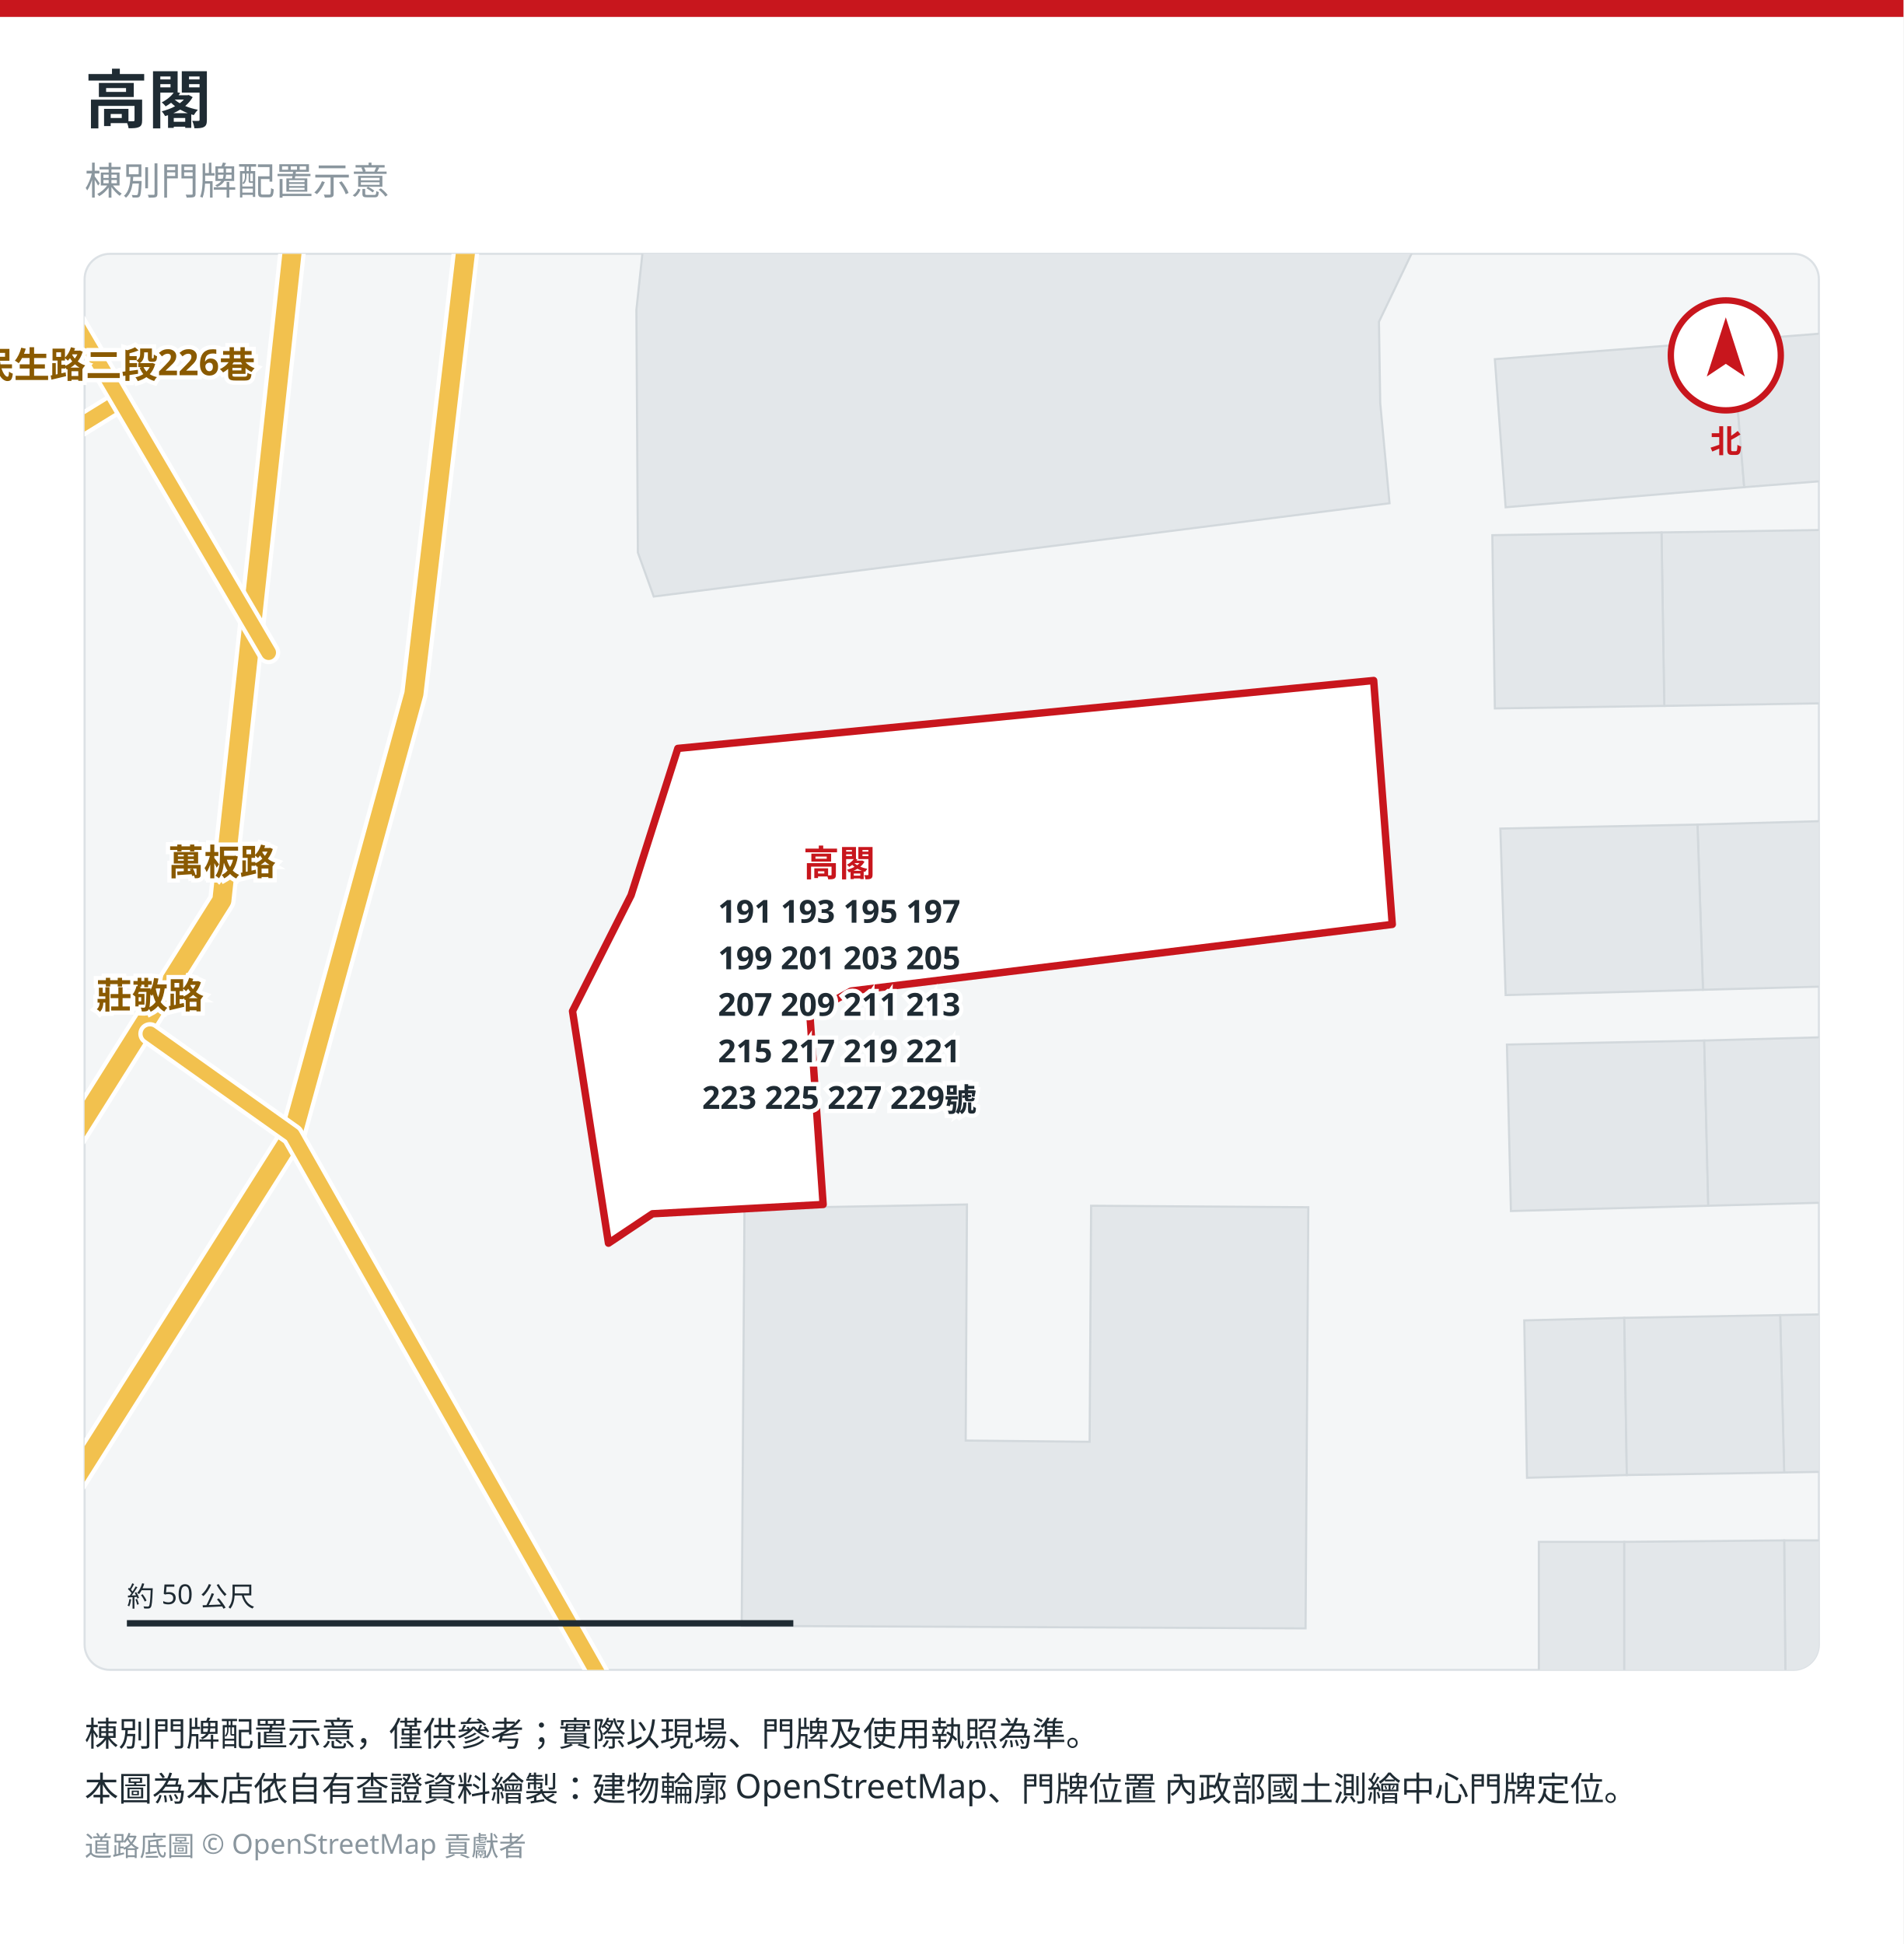
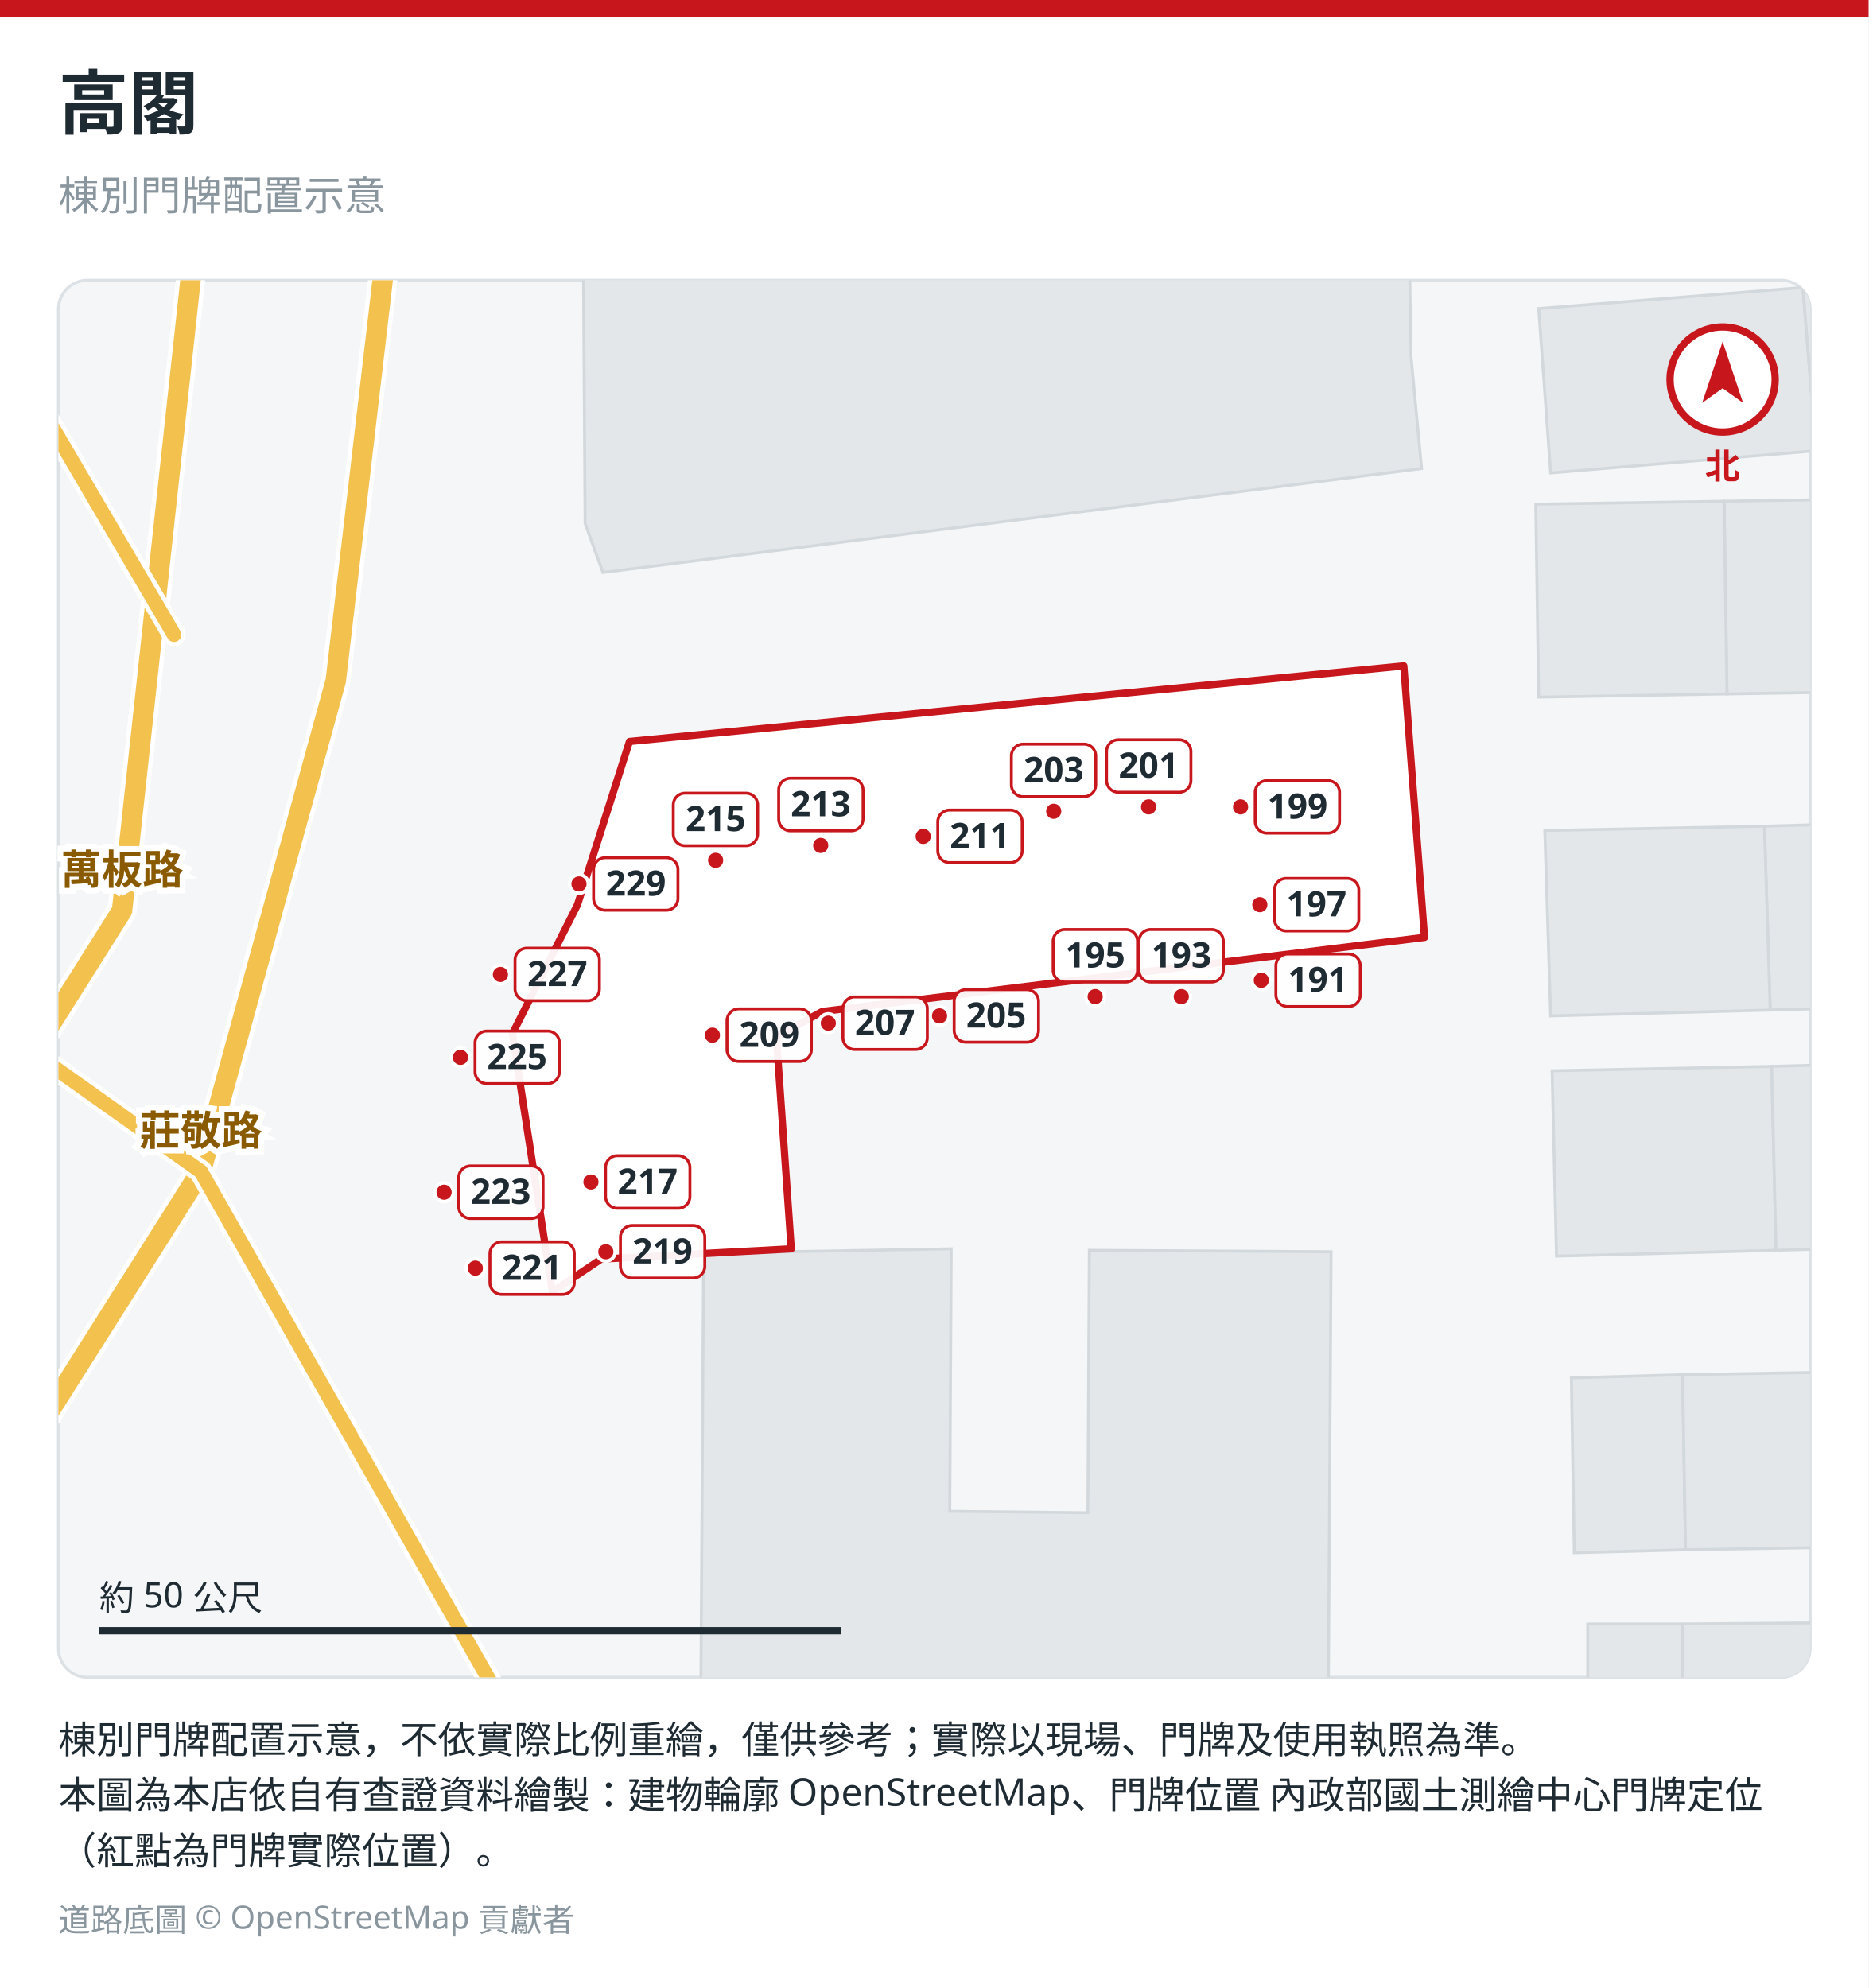
- <svg xmlns="http://www.w3.org/2000/svg" viewBox="0 0 900 919" width="900" height="919" font-family="Noto Sans TC, Microsoft JhengHei, PingFang TC, sans-serif">
+ <svg xmlns="http://www.w3.org/2000/svg" viewBox="0 0 640 681" preserveAspectRatio="xMidYMin meet" style="width:100%;height:auto;max-width:1280px" font-family="Noto Sans TC, Microsoft JhengHei, PingFang TC, sans-serif">
  <rect width="100%" height="100%" fill="#FFFFFF" />
-   <rect width="100%" height="8" fill="#C8161D" />
-   <text x="40" y="58" font-size="30" font-weight="700" fill="#1F2B33">高閣</text>
-   <text x="40" y="92" font-size="18" fill="#8A969E">棟別門牌配置示意</text>
+   <rect width="100%" height="6" fill="#C8161D" />
+   <text x="20" y="44" font-size="24" font-weight="700" fill="#1F2B33">高閣</text>
+   <text x="20" y="72" font-size="14" fill="#8A969E">棟別門牌配置示意</text>
  <defs>
    <clipPath id="c">
-       <rect x="40.0" y="120.0" width="820.0" height="669.4" rx="12" />
+       <rect x="20.0" y="96.0" width="600.0" height="478.6" rx="10" />
    </clipPath>
  </defs>
-   <rect x="40.0" y="120.0" width="820.0" height="669.4" rx="12" fill="#F4F6F7" stroke="#DCE1E5" />
+   <rect x="20.0" y="96.0" width="600.0" height="478.6" rx="10" fill="#F4F6F7" stroke="#DCE1E5" />
  <g clip-path="url(#c)">
-     <path d="M351.4,-31.3 L310.4,57.6 L300.9,146.5 L301.6,261.2 L309.1,282.0 L657.0,237.9 L652.6,190.6 L652.0,152.1 L672.2,109.9 Z" fill="#E3E7EA" stroke="#D2D8DC" stroke-width="1" />
-     <path d="M-122.6,292.1 L4.1,213.3 L12.9,203.8 L14.2,190.6 L11.6,177.4 L-82.9,21.0 L-169.9,78.4 L-130.8,137.0 L-119.5,130.1 L-84.2,178.6 L-104.3,189.3 L-120.7,168.5 L-176.2,207.0 L-152.2,242.3 L-157.9,244.8 L-142.8,269.4 L-138.4,266.2 Z" fill="#E3E7EA" stroke="#D2D8DC" stroke-width="1" />
-     <path d="M350.7,768.6 L352.0,571.3 L457.2,569.4 L456.6,681.0 L515.2,681.6 L515.9,570.0 L618.6,570.7 L617.3,769.8 Z" fill="#E3E7EA" stroke="#D2D8DC" stroke-width="1" />
-     <path d="M865.0,250.5 L945.1,249.2 L946.3,331.1 L866.3,332.4 Z" fill="#E3E7EA" stroke="#D2D8DC" stroke-width="1" />
-     <path d="M785.6,251.7 L865.0,250.5 L866.3,332.4 L786.9,333.7 Z" fill="#E3E7EA" stroke="#D2D8DC" stroke-width="1" />
-     <path d="M705.6,253.0 L785.6,251.7 L786.9,333.7 L706.8,334.9 Z" fill="#E3E7EA" stroke="#D2D8DC" stroke-width="1" />
-     <path d="M824.7,230.3 L711.9,239.8 L706.8,169.8 L819.0,161.0 Z" fill="#E3E7EA" stroke="#D2D8DC" stroke-width="1" />
-     <path d="M937.5,221.5 L824.7,230.3 L819.0,161.0 L931.9,152.1 Z" fill="#E3E7EA" stroke="#D2D8DC" stroke-width="1" />
-     <path d="M1099.5,230.9 L1020.7,232.8 L1018.2,134.5 L1096.4,132.0 Z" fill="#E3E7EA" stroke="#D2D8DC" stroke-width="1" />
-     <path d="M1217.4,220.2 L1109.6,223.4 L1107.7,151.5 L1215.5,149.0 Z" fill="#E3E7EA" stroke="#D2D8DC" stroke-width="1" />
-     <path d="M1120.9,320.4 L1016.3,323.0 L1014.4,249.2 L1118.4,246.7 Z" fill="#E3E7EA" stroke="#D2D8DC" stroke-width="1" />
-     <path d="M1039.0,715.6 L1143.6,712.5 L1146.1,788.7 L1041.5,791.9 Z" fill="#E3E7EA" stroke="#D2D8DC" stroke-width="1" />
-     <path d="M1031.4,614.1 L1136.1,611.0 L1138.0,687.3 L1033.3,690.4 Z" fill="#E3E7EA" stroke="#D2D8DC" stroke-width="1" />
-     <path d="M1020.7,481.8 L1125.3,478.6 L1127.2,554.9 L1022.6,558.0 Z" fill="#E3E7EA" stroke="#D2D8DC" stroke-width="1" />
-     <path d="M1020.1,388.5 L1124.1,385.3 L1126.6,461.6 L1022.0,464.8 Z" fill="#E3E7EA" stroke="#D2D8DC" stroke-width="1" />
-     <path d="M1091.9,963.3 L1141.7,957.6 L1154.3,1062.9 L1104.6,1068.6 Z" fill="#E3E7EA" stroke="#D2D8DC" stroke-width="1" />
-     <path d="M1001.8,1040.8 L993.6,975.3 L1091.9,963.3 L1104.6,1068.6 L1063.6,1073.6 L1058.5,1033.9 Z" fill="#E3E7EA" stroke="#D2D8DC" stroke-width="1" />
-     <path d="M884.6,987.9 L993.6,975.3 L1001.8,1040.8 L892.8,1053.5 Z" fill="#E3E7EA" stroke="#D2D8DC" stroke-width="1" />
-     <path d="M796.3,1065.4 L788.1,999.9 L884.6,987.9 L892.8,1053.5 Z" fill="#E3E7EA" stroke="#D2D8DC" stroke-width="1" />
-     <path d="M674.1,984.1 L742.8,977.8 L752.9,1079.3 L684.2,1086.2 Z" fill="#E3E7EA" stroke="#D2D8DC" stroke-width="1" />
-     <path d="M669.0,928.7 L737.1,921.7 L742.8,977.8 L674.1,984.1 Z" fill="#E3E7EA" stroke="#D2D8DC" stroke-width="1" />
-     <path d="M959.6,899.0 L1059.8,889.6 L1065.5,955.8 L965.3,965.2 Z" fill="#E3E7EA" stroke="#D2D8DC" stroke-width="1" />
-     <path d="M859.4,908.5 L959.6,899.0 L965.3,965.2 L865.7,974.7 Z" fill="#E3E7EA" stroke="#D2D8DC" stroke-width="1" />
-     <path d="M759.2,917.3 L859.4,908.5 L865.7,974.7 L765.5,983.5 Z" fill="#E3E7EA" stroke="#D2D8DC" stroke-width="1" />
-     <path d="M768.0,728.9 L768.0,795.7 L727.6,795.7 L727.6,728.9 Z" fill="#E3E7EA" stroke="#D2D8DC" stroke-width="1" />
-     <path d="M919.9,728.2 L995.5,727.6 L996.1,795.0 L919.9,795.0 Z" fill="#E3E7EA" stroke="#D2D8DC" stroke-width="1" />
-     <path d="M843.6,728.2 L919.9,728.2 L919.9,795.0 L844.2,795.7 Z" fill="#E3E7EA" stroke="#D2D8DC" stroke-width="1" />
-     <path d="M768.0,728.9 L843.6,728.2 L844.2,795.7 L768.0,795.7 Z" fill="#E3E7EA" stroke="#D2D8DC" stroke-width="1" />
-     <path d="M768.0,623.0 L769.2,697.3 L722.0,698.6 L720.7,624.2 Z" fill="#E3E7EA" stroke="#D2D8DC" stroke-width="1" />
-     <path d="M916.1,620.4 L989.8,619.2 L991.7,693.6 L917.4,694.8 Z" fill="#E3E7EA" stroke="#D2D8DC" stroke-width="1" />
-     <path d="M841.7,621.7 L916.1,620.4 L917.4,694.8 L843.6,696.1 Z" fill="#E3E7EA" stroke="#D2D8DC" stroke-width="1" />
-     <path d="M768.0,623.0 L841.7,621.7 L843.6,696.1 L769.2,697.3 Z" fill="#E3E7EA" stroke="#D2D8DC" stroke-width="1" />
-     <path d="M712.5,493.8 L805.8,491.9 L807.7,570.0 L714.4,572.5 Z" fill="#E3E7EA" stroke="#D2D8DC" stroke-width="1" />
-     <path d="M899.1,489.3 L992.4,486.8 L994.3,565.0 L901.0,567.5 Z" fill="#E3E7EA" stroke="#D2D8DC" stroke-width="1" />
-     <path d="M805.8,491.9 L899.1,489.3 L901.0,567.5 L807.7,570.0 Z" fill="#E3E7EA" stroke="#D2D8DC" stroke-width="1" />
-     <path d="M896.6,387.2 L989.8,384.7 L991.7,462.9 L898.4,465.4 Z" fill="#E3E7EA" stroke="#D2D8DC" stroke-width="1" />
-     <path d="M802.6,389.8 L896.6,387.2 L898.4,465.4 L805.2,467.9 Z" fill="#E3E7EA" stroke="#D2D8DC" stroke-width="1" />
-     <path d="M709.4,391.7 L802.6,389.8 L805.2,467.9 L711.9,470.4 Z" fill="#E3E7EA" stroke="#D2D8DC" stroke-width="1" />
-     <path d="M866.3,-89.9 L979.8,-89.9 L979.8,-203.3 L866.3,-203.3 Z" fill="#E3E7EA" stroke="#D2D8DC" stroke-width="1" />
-     <path d="M-461.1,7.2 L-469.3,-17.4 L-475.6,-14.9 L-487.5,-48.3 L-540.5,-30.0 L-502.7,77.1 L-480.6,140.2 L-416.3,117.5 L-410.7,132.6 L-360.2,115.0 L-357.7,121.3 L-256.9,86.0 L-261.3,72.1 L-147.8,33.0 L-173.7,-39.5 L-199.5,-113.2 L-267.6,-89.3 L-257.5,-60.9 L-272.0,-55.2 L-260.6,-23.1 L-248.7,-26.9 L-244.3,-14.3 L-238.0,4.0 L-280.2,19.2 L-295.9,24.2 L-299.7,14.1 L-321.2,21.0 L-325.6,8.4 L-372.2,24.2 L-364.6,45.6 L-382.3,51.9 L-433.3,69.6 L-442.8,72.7 L-447.8,58.2 L-441.5,55.7 L-449.1,34.9 L-442.8,33.0 L-453.5,4.0 Z" fill="#E3E7EA" stroke="#D2D8DC" stroke-width="1" />
-     <path d="M2449.6,-664.7 L2082.1,-584.7 L1698.9,-555.7 L895.3,-572.7 L599.1,-532.3 L469.9,-449.1 L363.3,-348.9 L179.9,-93.0 L147.1,36.2 L104.9,425.7 L-106.9,762.3 L-243.0,901.6 L-392.4,1016.3 L-1068.7,1443.0" fill="none" stroke="#FFFFFF" stroke-width="13" stroke-linecap="round" stroke-linejoin="round" />
-     <path d="M2449.6,-664.7 L2082.1,-584.7 L1698.9,-555.7 L895.3,-572.7 L599.1,-532.3 L469.9,-449.1 L363.3,-348.9 L179.9,-93.0 L147.1,36.2 L104.9,425.7 L-106.9,762.3 L-243.0,901.6 L-392.4,1016.3 L-1068.7,1443.0" fill="none" stroke="#F2C14E" stroke-width="9" stroke-linecap="round" stroke-linejoin="round" />
-     <path d="M-959.6,1514.2 L-292.2,1059.1 L-16.7,781.8 L138.3,536.6 L195.7,328.0 L236.6,-21.8 L326.8,-191.4 L533.5,-416.4 L662.1,-470.6 L846.8,-504.6 L1659.2,-486.3 L2154.6,-524.2 L2488.7,-596.6" fill="none" stroke="#FFFFFF" stroke-width="13" stroke-linecap="round" stroke-linejoin="round" />
-     <path d="M-959.6,1514.2 L-292.2,1059.1 L-16.7,781.8 L138.3,536.6 L195.7,328.0 L236.6,-21.8 L326.8,-191.4 L533.5,-416.4 L662.1,-470.6 L846.8,-504.6 L1659.2,-486.3 L2154.6,-524.2 L2488.7,-596.6" fill="none" stroke="#F2C14E" stroke-width="9" stroke-linecap="round" stroke-linejoin="round" />
-     <path d="M1701.4,556.8 L1623.3,660.2 L1469.5,773.6 L1317.0,819.0 L523.4,906.0 L413.8,900.3 L327.4,870.0 L138.3,536.6 L70.9,488.7" fill="none" stroke="#FFFFFF" stroke-width="11" stroke-linecap="round" stroke-linejoin="round" />
-     <path d="M1701.4,556.8 L1623.3,660.2 L1469.5,773.6 L1317.0,819.0 L523.4,906.0 L413.8,900.3 L327.4,870.0 L138.3,536.6 L70.9,488.7" fill="none" stroke="#F2C14E" stroke-width="7" stroke-linecap="round" stroke-linejoin="round" />
-     <path d="M55.1,190.6 L-490.7,527.2 L-635.0,480.5" fill="none" stroke="#FFFFFF" stroke-width="11" stroke-linecap="round" stroke-linejoin="round" />
-     <path d="M55.1,190.6 L-490.7,527.2 L-635.0,480.5" fill="none" stroke="#F2C14E" stroke-width="7" stroke-linecap="round" stroke-linejoin="round" />
-     <path d="M1710.9,-4152.1 L-292.8,-1060.5 L-354.6,-926.9 L-374.1,-810.3 L-347.6,-582.1 L-140.9,-148.5 L127.0,308.5" fill="none" stroke="#FFFFFF" stroke-width="11" stroke-linecap="round" stroke-linejoin="round" />
-     <path d="M1710.9,-4152.1 L-292.8,-1060.5 L-354.6,-926.9 L-374.1,-810.3 L-347.6,-582.1 L-140.9,-148.5 L127.0,308.5" fill="none" stroke="#F2C14E" stroke-width="7" stroke-linecap="round" stroke-linejoin="round" />
-     <path d="M147.1,36.2 L98.6,67.7 L-1.6,84.1" fill="none" stroke="#FFFFFF" stroke-width="11" stroke-linecap="round" stroke-linejoin="round" />
-     <path d="M147.1,36.2 L98.6,67.7 L-1.6,84.1" fill="none" stroke="#F2C14E" stroke-width="7" stroke-linecap="round" stroke-linejoin="round" />
-     <path d="M320.5,353.8 L298.4,423.2 L270.7,478.0 L287.7,587.7 L308.5,573.8 L389.2,569.4 L382.9,479.3 L402.4,468.5 L658.3,437.0 L649.5,321.7 Z" fill="#FFFFFF" stroke="#C8161D" stroke-width="3.5" stroke-linejoin="round" />
+     <path d="M240.5,-56.4 L207.5,15.2 L199.8,86.9 L200.4,179.3 L206.5,196.1 L486.9,160.5 L483.3,122.4 L482.8,91.4 L499.1,57.4 Z" fill="#E3E7EA" stroke="#D2D8DC" stroke-width="1" />
+     <path d="M-141.6,204.2 L-39.4,140.7 L-32.3,133.1 L-31.3,122.4 L-33.3,111.7 L-109.6,-14.2 L-179.7,32.0 L-148.2,79.2 L-139.0,73.6 L-110.6,112.8 L-126.8,121.4 L-140.0,104.6 L-184.7,135.6 L-165.4,164.1 L-170.0,166.1 L-157.8,185.9 L-154.3,183.4 Z" fill="#E3E7EA" stroke="#D2D8DC" stroke-width="1" />
+     <path d="M240.0,588.3 L241.0,429.3 L325.8,427.8 L325.3,517.7 L372.6,518.2 L373.1,428.3 L455.9,428.8 L454.9,589.3 Z" fill="#E3E7EA" stroke="#D2D8DC" stroke-width="1" />
+     <path d="M654.5,170.7 L719.1,169.7 L720.1,235.7 L655.6,236.7 Z" fill="#E3E7EA" stroke="#D2D8DC" stroke-width="1" />
+     <path d="M590.5,171.7 L654.5,170.7 L655.6,236.7 L591.5,237.7 Z" fill="#E3E7EA" stroke="#D2D8DC" stroke-width="1" />
+     <path d="M526.0,172.7 L590.5,171.7 L591.5,237.7 L527.0,238.8 Z" fill="#E3E7EA" stroke="#D2D8DC" stroke-width="1" />
+     <path d="M622.0,154.4 L531.1,162.0 L527.0,105.7 L617.5,98.5 Z" fill="#E3E7EA" stroke="#D2D8DC" stroke-width="1" />
+     <path d="M713.0,147.3 L622.0,154.4 L617.5,98.5 L708.4,91.4 Z" fill="#E3E7EA" stroke="#D2D8DC" stroke-width="1" />
+     <path d="M843.5,154.9 L780.0,156.5 L778.0,77.2 L841.0,75.2 Z" fill="#E3E7EA" stroke="#D2D8DC" stroke-width="1" />
+     <path d="M860.8,227.1 L776.5,229.1 L775.0,169.7 L858.8,167.6 Z" fill="#E3E7EA" stroke="#D2D8DC" stroke-width="1" />
+     <path d="M794.8,545.6 L879.1,543.1 L881.1,604.6 L796.8,607.1 Z" fill="#E3E7EA" stroke="#D2D8DC" stroke-width="1" />
+     <path d="M788.7,463.8 L873.0,461.3 L874.5,522.8 L790.2,525.3 Z" fill="#E3E7EA" stroke="#D2D8DC" stroke-width="1" />
+     <path d="M780.0,357.1 L864.4,354.6 L865.9,416.1 L781.6,418.6 Z" fill="#E3E7EA" stroke="#D2D8DC" stroke-width="1" />
+     <path d="M779.5,281.9 L863.4,279.4 L865.4,340.9 L781.0,343.4 Z" fill="#E3E7EA" stroke="#D2D8DC" stroke-width="1" />
+     <path d="M764.8,807.8 L758.2,754.9 L837.4,745.3 L847.6,830.1 L814.6,834.2 L810.5,802.2 Z" fill="#E3E7EA" stroke="#D2D8DC" stroke-width="1" />
+     <path d="M670.3,765.1 L758.2,754.9 L764.8,807.8 L676.9,817.9 Z" fill="#E3E7EA" stroke="#D2D8DC" stroke-width="1" />
+     <path d="M599.2,827.6 L592.6,774.7 L670.3,765.1 L676.9,817.9 Z" fill="#E3E7EA" stroke="#D2D8DC" stroke-width="1" />
+     <path d="M500.6,762.0 L556.0,757.0 L564.1,838.8 L508.7,844.3 Z" fill="#E3E7EA" stroke="#D2D8DC" stroke-width="1" />
+     <path d="M496.5,717.3 L551.4,711.7 L556.0,757.0 L500.6,762.0 Z" fill="#E3E7EA" stroke="#D2D8DC" stroke-width="1" />
+     <path d="M730.8,693.5 L811.5,685.8 L816.1,739.2 L735.3,746.8 Z" fill="#E3E7EA" stroke="#D2D8DC" stroke-width="1" />
+     <path d="M650.0,701.1 L730.8,693.5 L735.3,746.8 L655.1,754.4 Z" fill="#E3E7EA" stroke="#D2D8DC" stroke-width="1" />
+     <path d="M569.2,708.2 L650.0,701.1 L655.1,754.4 L574.3,761.5 Z" fill="#E3E7EA" stroke="#D2D8DC" stroke-width="1" />
+     <path d="M576.3,556.3 L576.3,610.1 L543.8,610.1 L543.8,556.3 Z" fill="#E3E7EA" stroke="#D2D8DC" stroke-width="1" />
+     <path d="M698.7,555.8 L759.7,555.3 L760.2,609.6 L698.7,609.6 Z" fill="#E3E7EA" stroke="#D2D8DC" stroke-width="1" />
+     <path d="M637.3,555.8 L698.7,555.8 L698.7,609.6 L637.8,610.1 Z" fill="#E3E7EA" stroke="#D2D8DC" stroke-width="1" />
+     <path d="M576.3,556.3 L637.3,555.8 L637.8,610.1 L576.3,610.1 Z" fill="#E3E7EA" stroke="#D2D8DC" stroke-width="1" />
+     <path d="M576.3,470.9 L577.3,530.9 L539.2,531.9 L538.2,472.0 Z" fill="#E3E7EA" stroke="#D2D8DC" stroke-width="1" />
+     <path d="M695.7,468.9 L755.1,467.9 L756.7,527.8 L696.7,528.9 Z" fill="#E3E7EA" stroke="#D2D8DC" stroke-width="1" />
+     <path d="M635.7,469.9 L695.7,468.9 L696.7,528.9 L637.3,529.9 Z" fill="#E3E7EA" stroke="#D2D8DC" stroke-width="1" />
+     <path d="M576.3,470.9 L635.7,469.9 L637.3,529.9 L577.3,530.9 Z" fill="#E3E7EA" stroke="#D2D8DC" stroke-width="1" />
+     <path d="M531.6,366.8 L606.8,365.3 L608.3,428.3 L533.1,430.3 Z" fill="#E3E7EA" stroke="#D2D8DC" stroke-width="1" />
+     <path d="M682.0,363.2 L757.2,361.2 L758.7,424.2 L683.5,426.2 Z" fill="#E3E7EA" stroke="#D2D8DC" stroke-width="1" />
+     <path d="M606.8,365.3 L682.0,363.2 L683.5,426.2 L608.3,428.3 Z" fill="#E3E7EA" stroke="#D2D8DC" stroke-width="1" />
+     <path d="M679.9,280.9 L755.1,278.9 L756.7,341.9 L681.5,343.9 Z" fill="#E3E7EA" stroke="#D2D8DC" stroke-width="1" />
+     <path d="M604.3,283.0 L679.9,280.9 L681.5,343.9 L606.3,346.0 Z" fill="#E3E7EA" stroke="#D2D8DC" stroke-width="1" />
+     <path d="M529.1,284.5 L604.3,283.0 L606.3,346.0 L531.1,348.0 Z" fill="#E3E7EA" stroke="#D2D8DC" stroke-width="1" />
+     <path d="M655.6,-103.7 L747.0,-103.7 L747.0,-195.1 L655.6,-195.1 Z" fill="#E3E7EA" stroke="#D2D8DC" stroke-width="1" />
+     <path d="M-414.4,-25.4 L-421.0,-45.2 L-426.1,-43.2 L-435.7,-70.1 L-478.4,-55.4 L-447.9,31.0 L-430.1,81.8 L-378.3,63.5 L-373.7,75.7 L-333.1,61.5 L-331.1,66.5 L-249.8,38.1 L-253.3,26.9 L-161.9,-4.6 L-182.7,-63.0 L-203.5,-122.5 L-258.4,-103.2 L-250.3,-80.3 L-262.0,-75.7 L-252.8,-49.8 L-243.2,-52.9 L-239.6,-42.7 L-234.5,-28.0 L-268.6,-15.8 L-281.3,-11.7 L-284.3,-19.8 L-301.6,-14.2 L-305.1,-24.4 L-342.7,-11.7 L-336.6,5.6 L-350.9,10.6 L-392.0,24.9 L-399.6,27.4 L-403.7,15.7 L-398.6,13.7 L-404.7,-3.1 L-399.6,-4.6 L-408.3,-28.0 Z" fill="#E3E7EA" stroke="#D2D8DC" stroke-width="1" />
+     <path d="M1931.8,-567.0 L1635.6,-502.5 L1326.7,-479.1 L678.9,-492.8 L440.2,-460.3 L336.0,-393.2 L250.1,-312.5 L102.3,-106.2 L75.9,-2.1 L41.8,311.9 L-128.9,583.2 L-238.6,695.5 L-359.0,788.0 L-904.1,1131.9" fill="none" stroke="#FFFFFF" stroke-width="10" stroke-linecap="round" stroke-linejoin="round" />
+     <path d="M1931.8,-567.0 L1635.6,-502.5 L1326.7,-479.1 L678.9,-492.8 L440.2,-460.3 L336.0,-393.2 L250.1,-312.5 L102.3,-106.2 L75.9,-2.1 L41.8,311.9 L-128.9,583.2 L-238.6,695.5 L-359.0,788.0 L-904.1,1131.9" fill="none" stroke="#F2C14E" stroke-width="7" stroke-linecap="round" stroke-linejoin="round" />
+     <path d="M-816.2,1189.3 L-278.2,822.5 L-56.2,599.0 L68.8,401.3 L115.0,233.2 L148.0,-48.8 L220.7,-185.5 L387.3,-366.8 L491.0,-410.5 L639.8,-438.0 L1294.7,-423.2 L1694.0,-453.7 L1963.3,-512.1" fill="none" stroke="#FFFFFF" stroke-width="10" stroke-linecap="round" stroke-linejoin="round" />
+     <path d="M-816.2,1189.3 L-278.2,822.5 L-56.2,599.0 L68.8,401.3 L115.0,233.2 L148.0,-48.8 L220.7,-185.5 L387.3,-366.8 L491.0,-410.5 L639.8,-438.0 L1294.7,-423.2 L1694.0,-453.7 L1963.3,-512.1" fill="none" stroke="#F2C14E" stroke-width="7" stroke-linecap="round" stroke-linejoin="round" />
+     <path d="M1328.7,417.6 L1265.7,500.9 L1141.8,592.4 L1018.8,628.9 L379.2,699.0 L290.8,694.5 L221.2,670.1 L68.8,401.3 L14.4,362.7" fill="none" stroke="#FFFFFF" stroke-width="8" stroke-linecap="round" stroke-linejoin="round" />
+     <path d="M1328.7,417.6 L1265.7,500.9 L1141.8,592.4 L1018.8,628.9 L379.2,699.0 L290.8,694.5 L221.2,670.1 L68.8,401.3 L14.4,362.7" fill="none" stroke="#F2C14E" stroke-width="5" stroke-linecap="round" stroke-linejoin="round" />
+     <path d="M1.7,122.4 L-438.3,393.7 L-554.6,356.1" fill="none" stroke="#FFFFFF" stroke-width="8" stroke-linecap="round" stroke-linejoin="round" />
+     <path d="M1.7,122.4 L-438.3,393.7 L-554.6,356.1" fill="none" stroke="#F2C14E" stroke-width="5" stroke-linecap="round" stroke-linejoin="round" />
+     <path d="M1336.3,-3378.0 L-278.7,-886.0 L-328.5,-778.3 L-344.3,-684.4 L-322.9,-500.4 L-156.3,-150.9 L59.6,217.4" fill="none" stroke="#FFFFFF" stroke-width="8" stroke-linecap="round" stroke-linejoin="round" />
+     <path d="M1336.3,-3378.0 L-278.7,-886.0 L-328.5,-778.3 L-344.3,-684.4 L-322.9,-500.4 L-156.3,-150.9 L59.6,217.4" fill="none" stroke="#F2C14E" stroke-width="5" stroke-linecap="round" stroke-linejoin="round" />
+     <path d="M75.9,-2.1 L36.8,23.3 L-44.0,36.6" fill="none" stroke="#FFFFFF" stroke-width="8" stroke-linecap="round" stroke-linejoin="round" />
+     <path d="M75.9,-2.1 L36.8,23.3 L-44.0,36.6" fill="none" stroke="#F2C14E" stroke-width="5" stroke-linecap="round" stroke-linejoin="round" />
+     <path d="M215.6,254.0 L197.8,309.9 L175.5,354.1 L189.2,442.5 L205.9,431.3 L271.0,427.8 L265.9,355.1 L281.6,346.5 L487.9,321.1 L480.8,228.1 Z" fill="#FFFFFF" stroke="#C8161D" stroke-width="2.5" stroke-linejoin="round" />
  </g>
-   <text x="104.9" y="413.7" font-size="17" font-weight="700" fill="#8A5A00" text-anchor="middle" stroke="#FFFFFF" stroke-width="4" paint-order="stroke">萬板路</text>
-   <text x="70.9" y="476.7" font-size="17" font-weight="700" fill="#8A5A00" text-anchor="middle" stroke="#FFFFFF" stroke-width="4" paint-order="stroke">莊敬路</text>
-   <text x="55.1" y="178.6" font-size="17" font-weight="700" fill="#8A5A00" text-anchor="middle" stroke="#FFFFFF" stroke-width="4" paint-order="stroke">民生路二段226巷</text>
-   <text x="396.8" y="414.2" font-size="17" font-weight="700" fill="#C8161D" text-anchor="middle" stroke="#FFFFFF" stroke-width="4" paint-order="stroke">高閣</text>
-   <text x="396.8" y="436.2" font-size="15" font-weight="600" fill="#1F2B33" text-anchor="middle" stroke="#FFFFFF" stroke-width="4" paint-order="stroke">191 193 195 197</text>
-   <text x="396.8" y="458.2" font-size="15" font-weight="600" fill="#1F2B33" text-anchor="middle" stroke="#FFFFFF" stroke-width="4" paint-order="stroke">199 201 203 205</text>
-   <text x="396.8" y="480.2" font-size="15" font-weight="600" fill="#1F2B33" text-anchor="middle" stroke="#FFFFFF" stroke-width="4" paint-order="stroke">207 209 211 213</text>
-   <text x="396.8" y="502.2" font-size="15" font-weight="600" fill="#1F2B33" text-anchor="middle" stroke="#FFFFFF" stroke-width="4" paint-order="stroke">215 217 219 221</text>
-   <text x="396.8" y="524.2" font-size="15" font-weight="600" fill="#1F2B33" text-anchor="middle" stroke="#FFFFFF" stroke-width="4" paint-order="stroke">223 225 227 229號</text>
-   <circle cx="816.0" cy="168.0" r="26" fill="#FFFFFF" stroke="#C8161D" stroke-width="3" />
-   <path d="M816.0,150.0 L825.0,178.0 L816.0,172.0 L807.0,178.0 Z" fill="#C8161D" />
-   <text x="816.0" y="214.0" font-size="15" font-weight="700" fill="#C8161D" text-anchor="middle">北</text>
-   <line x1="60.0" y1="767.4" x2="375.1" y2="767.4" stroke="#1F2B33" stroke-width="3" />
-   <text x="60.0" y="759.4" font-size="13" fill="#1F2B33">約 50 公尺</text>
-   <text x="40" y="825.4" font-size="16" fill="#1F2B33">棟別門牌配置示意，僅供參考；實際以現場、門牌及使用執照為準。</text>
-   <text x="40" y="851.4" font-size="16" fill="#1F2B33">本圖為本店依自有查證資料繪製：建物輪廓 OpenStreetMap、門牌位置 內政部國土測繪中心門牌定位。</text>
-   <text x="40" y="877.4" font-size="13" fill="#8A969E">道路底圖 © OpenStreetMap 貢獻者</text>
+   <text x="41.8" y="302.9" font-size="14" font-weight="700" fill="#8A5A00" text-anchor="middle" stroke="#FFFFFF" stroke-width="4" paint-order="stroke">萬板路</text>
+   <text x="68.8" y="392.3" font-size="14" font-weight="700" fill="#8A5A00" text-anchor="middle" stroke="#FFFFFF" stroke-width="4" paint-order="stroke">莊敬路</text>
+   <circle cx="152.1" cy="408.4" r="3.2" fill="#C8161D" stroke="#FFFFFF" stroke-width="1.2" />
+   <circle cx="157.7" cy="362.2" r="3.2" fill="#C8161D" stroke="#FFFFFF" stroke-width="1.2" />
+   <circle cx="162.8" cy="434.4" r="3.2" fill="#C8161D" stroke="#FFFFFF" stroke-width="1.2" />
+   <circle cx="171.4" cy="333.8" r="3.2" fill="#C8161D" stroke="#FFFFFF" stroke-width="1.2" />
+   <circle cx="198.3" cy="302.8" r="3.2" fill="#C8161D" stroke="#FFFFFF" stroke-width="1.2" />
+   <circle cx="202.4" cy="404.9" r="3.2" fill="#C8161D" stroke="#FFFFFF" stroke-width="1.2" />
+   <circle cx="207.5" cy="428.8" r="3.2" fill="#C8161D" stroke="#FFFFFF" stroke-width="1.2" />
+   <circle cx="244.0" cy="354.6" r="3.2" fill="#C8161D" stroke="#FFFFFF" stroke-width="1.2" />
+   <circle cx="245.1" cy="294.7" r="3.2" fill="#C8161D" stroke="#FFFFFF" stroke-width="1.2" />
+   <circle cx="281.1" cy="289.6" r="3.2" fill="#C8161D" stroke="#FFFFFF" stroke-width="1.2" />
+   <circle cx="283.7" cy="350.5" r="3.2" fill="#C8161D" stroke="#FFFFFF" stroke-width="1.2" />
+   <circle cx="316.2" cy="286.5" r="3.2" fill="#C8161D" stroke="#FFFFFF" stroke-width="1.2" />
+   <circle cx="321.8" cy="348.0" r="3.2" fill="#C8161D" stroke="#FFFFFF" stroke-width="1.2" />
+   <circle cx="360.9" cy="277.9" r="3.2" fill="#C8161D" stroke="#FFFFFF" stroke-width="1.2" />
+   <circle cx="375.1" cy="341.4" r="3.2" fill="#C8161D" stroke="#FFFFFF" stroke-width="1.2" />
+   <circle cx="393.4" cy="276.4" r="3.2" fill="#C8161D" stroke="#FFFFFF" stroke-width="1.2" />
+   <circle cx="404.6" cy="341.4" r="3.2" fill="#C8161D" stroke="#FFFFFF" stroke-width="1.2" />
+   <circle cx="424.9" cy="276.4" r="3.2" fill="#C8161D" stroke="#FFFFFF" stroke-width="1.2" />
+   <circle cx="431.5" cy="309.9" r="3.2" fill="#C8161D" stroke="#FFFFFF" stroke-width="1.2" />
+   <circle cx="432.0" cy="335.8" r="3.2" fill="#C8161D" stroke="#FFFFFF" stroke-width="1.2" />
+   <rect x="157.1" y="399.4" width="28.9" height="18.0" rx="4" fill="#FFFFFF" fill-opacity="0.94" stroke="#C8161D" stroke-width="1" />
+   <text x="171.5" y="412.4" font-size="12" font-weight="700" fill="#1F2B33" text-anchor="middle">223</text>
+   <rect x="162.7" y="353.2" width="28.9" height="18.0" rx="4" fill="#FFFFFF" fill-opacity="0.94" stroke="#C8161D" stroke-width="1" />
+   <text x="177.1" y="366.2" font-size="12" font-weight="700" fill="#1F2B33" text-anchor="middle">225</text>
+   <rect x="167.8" y="425.4" width="28.9" height="18.0" rx="4" fill="#FFFFFF" fill-opacity="0.94" stroke="#C8161D" stroke-width="1" />
+   <text x="182.2" y="438.4" font-size="12" font-weight="700" fill="#1F2B33" text-anchor="middle">221</text>
+   <rect x="176.4" y="324.8" width="28.9" height="18.0" rx="4" fill="#FFFFFF" fill-opacity="0.94" stroke="#C8161D" stroke-width="1" />
+   <text x="190.9" y="337.8" font-size="12" font-weight="700" fill="#1F2B33" text-anchor="middle">227</text>
+   <rect x="203.3" y="293.8" width="28.9" height="18.0" rx="4" fill="#FFFFFF" fill-opacity="0.94" stroke="#C8161D" stroke-width="1" />
+   <text x="217.8" y="306.8" font-size="12" font-weight="700" fill="#1F2B33" text-anchor="middle">229</text>
+   <rect x="207.4" y="395.9" width="28.9" height="18.0" rx="4" fill="#FFFFFF" fill-opacity="0.94" stroke="#C8161D" stroke-width="1" />
+   <text x="221.8" y="408.9" font-size="12" font-weight="700" fill="#1F2B33" text-anchor="middle">217</text>
+   <rect x="212.5" y="419.8" width="28.9" height="18.0" rx="4" fill="#FFFFFF" fill-opacity="0.94" stroke="#C8161D" stroke-width="1" />
+   <text x="226.9" y="432.8" font-size="12" font-weight="700" fill="#1F2B33" text-anchor="middle">219</text>
+   <rect x="249.0" y="345.6" width="28.9" height="18.0" rx="4" fill="#FFFFFF" fill-opacity="0.94" stroke="#C8161D" stroke-width="1" />
+   <text x="263.5" y="358.6" font-size="12" font-weight="700" fill="#1F2B33" text-anchor="middle">209</text>
+   <rect x="230.6" y="271.7" width="28.9" height="18.0" rx="4" fill="#FFFFFF" fill-opacity="0.94" stroke="#C8161D" stroke-width="1" />
+   <text x="245.1" y="284.7" font-size="12" font-weight="700" fill="#1F2B33" text-anchor="middle">215</text>
+   <rect x="266.7" y="266.6" width="28.9" height="18.0" rx="4" fill="#FFFFFF" fill-opacity="0.94" stroke="#C8161D" stroke-width="1" />
+   <text x="281.1" y="279.6" font-size="12" font-weight="700" fill="#1F2B33" text-anchor="middle">213</text>
+   <rect x="288.7" y="341.5" width="28.9" height="18.0" rx="4" fill="#FFFFFF" fill-opacity="0.94" stroke="#C8161D" stroke-width="1" />
+   <text x="303.1" y="354.5" font-size="12" font-weight="700" fill="#1F2B33" text-anchor="middle">207</text>
+   <rect x="321.2" y="277.5" width="28.9" height="18.0" rx="4" fill="#FFFFFF" fill-opacity="0.94" stroke="#C8161D" stroke-width="1" />
+   <text x="335.6" y="290.5" font-size="12" font-weight="700" fill="#1F2B33" text-anchor="middle">211</text>
+   <rect x="326.8" y="339.0" width="28.9" height="18.0" rx="4" fill="#FFFFFF" fill-opacity="0.94" stroke="#C8161D" stroke-width="1" />
+   <text x="341.2" y="352.0" font-size="12" font-weight="700" fill="#1F2B33" text-anchor="middle">205</text>
+   <rect x="346.4" y="254.9" width="28.9" height="18.0" rx="4" fill="#FFFFFF" fill-opacity="0.94" stroke="#C8161D" stroke-width="1" />
+   <text x="360.9" y="267.9" font-size="12" font-weight="700" fill="#1F2B33" text-anchor="middle">203</text>
+   <rect x="360.7" y="318.4" width="28.9" height="18.0" rx="4" fill="#FFFFFF" fill-opacity="0.94" stroke="#C8161D" stroke-width="1" />
+   <text x="375.1" y="331.4" font-size="12" font-weight="700" fill="#1F2B33" text-anchor="middle">195</text>
+   <rect x="379.0" y="253.4" width="28.9" height="18.0" rx="4" fill="#FFFFFF" fill-opacity="0.94" stroke="#C8161D" stroke-width="1" />
+   <text x="393.4" y="266.4" font-size="12" font-weight="700" fill="#1F2B33" text-anchor="middle">201</text>
+   <rect x="390.1" y="318.4" width="28.9" height="18.0" rx="4" fill="#FFFFFF" fill-opacity="0.94" stroke="#C8161D" stroke-width="1" />
+   <text x="404.6" y="331.4" font-size="12" font-weight="700" fill="#1F2B33" text-anchor="middle">193</text>
+   <rect x="429.9" y="267.4" width="28.9" height="18.0" rx="4" fill="#FFFFFF" fill-opacity="0.94" stroke="#C8161D" stroke-width="1" />
+   <text x="444.4" y="280.4" font-size="12" font-weight="700" fill="#1F2B33" text-anchor="middle">199</text>
+   <rect x="436.5" y="300.9" width="28.9" height="18.0" rx="4" fill="#FFFFFF" fill-opacity="0.94" stroke="#C8161D" stroke-width="1" />
+   <text x="450.9" y="313.9" font-size="12" font-weight="700" fill="#1F2B33" text-anchor="middle">197</text>
+   <rect x="437.0" y="326.8" width="28.9" height="18.0" rx="4" fill="#FFFFFF" fill-opacity="0.94" stroke="#C8161D" stroke-width="1" />
+   <text x="451.4" y="339.8" font-size="12" font-weight="700" fill="#1F2B33" text-anchor="middle">191</text>
+   <circle cx="590.0" cy="130.0" r="18" fill="#FFFFFF" stroke="#C8161D" stroke-width="2.5" />
+   <path d="M590.0,117.0 L597.0,138.0 L590.0,133.0 L583.0,138.0 Z" fill="#C8161D" />
+   <text x="590.0" y="164.0" font-size="12" font-weight="700" fill="#C8161D" text-anchor="middle">北</text>
+   <line x1="34.0" y1="558.6" x2="288.0" y2="558.6" stroke="#1F2B33" stroke-width="2.5" />
+   <text x="34.0" y="551.6" font-size="12" fill="#1F2B33">約 50 公尺</text>
+   <text x="20" y="600.6" font-size="13" fill="#1F2B33">棟別門牌配置示意，不依實際比例重繪，僅供參考；實際以現場、門牌及使用執照為準。</text>
+   <text x="20" y="619.6" font-size="13" fill="#1F2B33">本圖為本店依自有查證資料繪製：建物輪廓 OpenStreetMap、門牌位置 內政部國土測繪中心門牌定位</text>
+   <text x="20" y="638.6" font-size="13" fill="#1F2B33">（紅點為門牌實際位置）。</text>
+   <text x="20" y="661.6" font-size="11" fill="#8A969E">道路底圖 © OpenStreetMap 貢獻者</text>
</svg>
